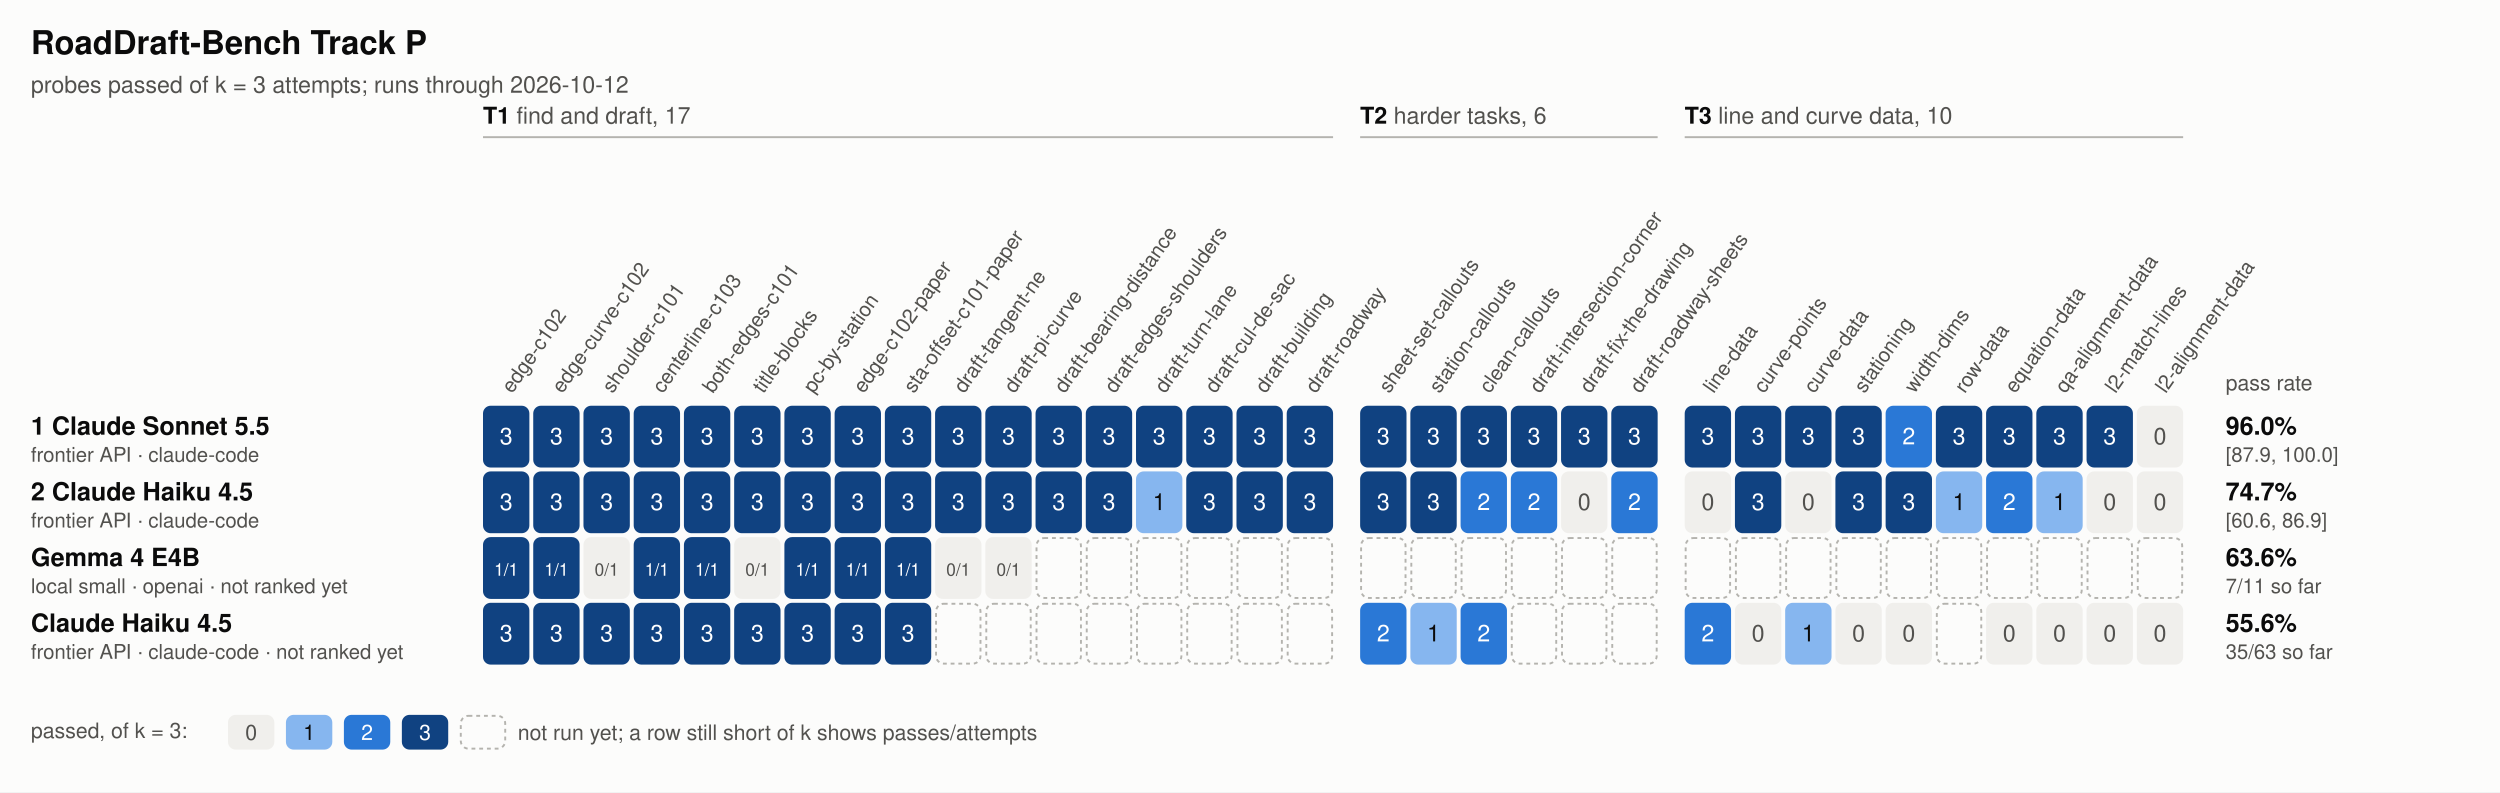
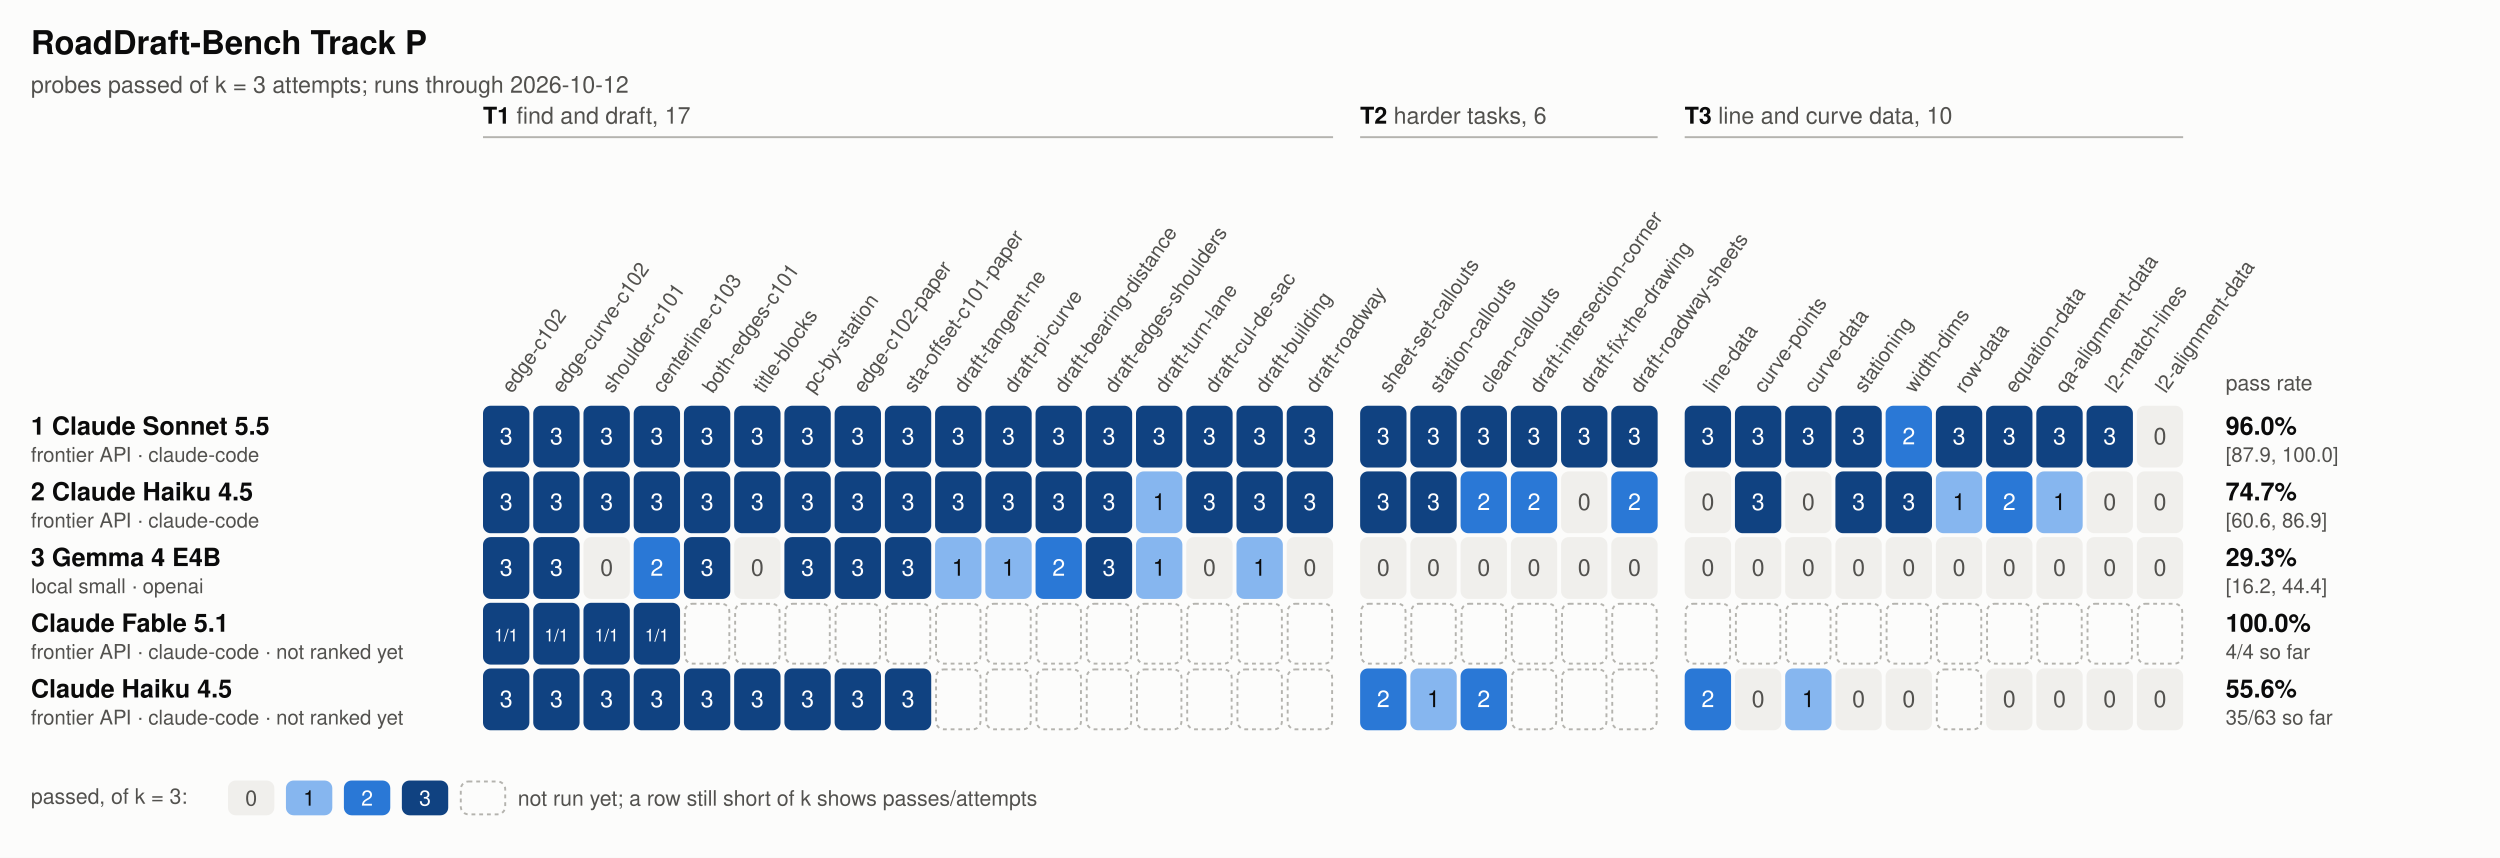
- <svg xmlns="http://www.w3.org/2000/svg" viewBox="0 0 1294 410" width="1294" height="410" role="img" aria-labelledby="title">
+ <svg xmlns="http://www.w3.org/2000/svg" viewBox="0 0 1294 444" width="1294" height="444" role="img" aria-labelledby="title">
  <style>
text { font-family: -apple-system, 'Segoe UI', Helvetica, Arial, sans-serif; }
.bg { fill: #fcfcfb; } .ink { fill: #0b0b0b; } .ink2 { fill: #52514e; } .rule { stroke: #b4b3ae; }
.c0 { fill: #f0efec; } .c1 { fill: #86b6ef; } .c2 { fill: #2a78d6; } .c3 { fill: #104281; }
.t0 { fill: #52514e; } .t1 { fill: #0b0b0b; } .t2 { fill: #ffffff; } .t3 { fill: #ffffff; }
.none { fill: none; stroke: #b4b3ae; stroke-dasharray: 2 2; }
@media (prefers-color-scheme: dark) {
  .bg { fill: #1a1a19; } .ink { fill: #ffffff; } .ink2 { fill: #c3c2b7; } .rule { stroke: #6b6a65; }
  .c0 { fill: #383835; } .c1 { fill: #184f95; } .c2 { fill: #3987e5; } .c3 { fill: #b7d3f6; }
  .t0 { fill: #c3c2b7; } .t1 { fill: #ffffff; } .t2 { fill: #0b0b0b; } .t3 { fill: #0b0b0b; }
  .none { stroke: #6b6a65; }
}
</style>
-   <rect class="bg" width="1294" height="410" />
+   <rect class="bg" width="1294" height="444" />
  <text class="ink" x="16" y="28" font-size="17" font-weight="600">RoadDraft-Bench Track P</text>
  <text class="ink2" x="16" y="48" font-size="12">probes passed of k = 3 attempts; runs through 2026-10-12</text>
  <text class="ink" x="250" y="64" font-size="12" font-weight="600">T1 <tspan class="ink2" font-weight="400">find and draft, 17</tspan>
  </text>
  <line class="rule" x1="250" y1="71" x2="690" y2="71" stroke-width="1" />
  <text class="ink2" font-size="10.5" transform="translate(265,204) rotate(-55)">edge-c102</text>
  <text class="ink2" font-size="10.5" transform="translate(291,204) rotate(-55)">edge-curve-c102</text>
  <text class="ink2" font-size="10.5" transform="translate(317,204) rotate(-55)">shoulder-c101</text>
  <text class="ink2" font-size="10.5" transform="translate(343,204) rotate(-55)">centerline-c103</text>
  <text class="ink2" font-size="10.5" transform="translate(369,204) rotate(-55)">both-edges-c101</text>
  <text class="ink2" font-size="10.5" transform="translate(395,204) rotate(-55)">title-blocks</text>
  <text class="ink2" font-size="10.5" transform="translate(421,204) rotate(-55)">pc-by-station</text>
  <text class="ink2" font-size="10.5" transform="translate(447,204) rotate(-55)">edge-c102-paper</text>
  <text class="ink2" font-size="10.5" transform="translate(473,204) rotate(-55)">sta-offset-c101-paper</text>
  <text class="ink2" font-size="10.5" transform="translate(499,204) rotate(-55)">draft-tangent-ne</text>
  <text class="ink2" font-size="10.5" transform="translate(525,204) rotate(-55)">draft-pi-curve</text>
  <text class="ink2" font-size="10.5" transform="translate(551,204) rotate(-55)">draft-bearing-distance</text>
  <text class="ink2" font-size="10.5" transform="translate(577,204) rotate(-55)">draft-edges-shoulders</text>
  <text class="ink2" font-size="10.5" transform="translate(603,204) rotate(-55)">draft-turn-lane</text>
  <text class="ink2" font-size="10.5" transform="translate(629,204) rotate(-55)">draft-cul-de-sac</text>
  <text class="ink2" font-size="10.5" transform="translate(655,204) rotate(-55)">draft-building</text>
  <text class="ink2" font-size="10.5" transform="translate(681,204) rotate(-55)">draft-roadway</text>
  <text class="ink" x="704" y="64" font-size="12" font-weight="600">T2 <tspan class="ink2" font-weight="400">harder tasks, 6</tspan>
  </text>
  <line class="rule" x1="704" y1="71" x2="858" y2="71" stroke-width="1" />
  <text class="ink2" font-size="10.5" transform="translate(719,204) rotate(-55)">sheet-set-callouts</text>
  <text class="ink2" font-size="10.5" transform="translate(745,204) rotate(-55)">station-callouts</text>
  <text class="ink2" font-size="10.5" transform="translate(771,204) rotate(-55)">clean-callouts</text>
  <text class="ink2" font-size="10.5" transform="translate(797,204) rotate(-55)">draft-intersection-corner</text>
  <text class="ink2" font-size="10.5" transform="translate(823,204) rotate(-55)">draft-fix-the-drawing</text>
  <text class="ink2" font-size="10.5" transform="translate(849,204) rotate(-55)">draft-roadway-sheets</text>
  <text class="ink" x="872" y="64" font-size="12" font-weight="600">T3 <tspan class="ink2" font-weight="400">line and curve data, 10</tspan>
  </text>
  <line class="rule" x1="872" y1="71" x2="1130" y2="71" stroke-width="1" />
  <text class="ink2" font-size="10.5" transform="translate(887,204) rotate(-55)">line-data</text>
  <text class="ink2" font-size="10.5" transform="translate(913,204) rotate(-55)">curve-points</text>
  <text class="ink2" font-size="10.5" transform="translate(939,204) rotate(-55)">curve-data</text>
  <text class="ink2" font-size="10.5" transform="translate(965,204) rotate(-55)">stationing</text>
  <text class="ink2" font-size="10.5" transform="translate(991,204) rotate(-55)">width-dims</text>
  <text class="ink2" font-size="10.5" transform="translate(1017,204) rotate(-55)">row-data</text>
  <text class="ink2" font-size="10.5" transform="translate(1043,204) rotate(-55)">equation-data</text>
  <text class="ink2" font-size="10.5" transform="translate(1069,204) rotate(-55)">qa-alignment-data</text>
  <text class="ink2" font-size="10.5" transform="translate(1095,204) rotate(-55)">l2-match-lines</text>
  <text class="ink2" font-size="10.5" transform="translate(1121,204) rotate(-55)">l2-alignment-data</text>
  <text class="ink2" x="1152" y="202" font-size="11">pass rate</text>
  <text class="ink" x="16" y="225" font-size="13" font-weight="600">1  Claude Sonnet 5.5</text>
  <text class="ink2" x="16" y="239" font-size="10.5">frontier API · claude-code</text>
  <g>
    <rect class="c3" x="250" y="210" width="24" height="32" rx="4" />
    <text class="t3" x="262" y="230" font-size="12" text-anchor="middle">3</text>
  </g>
  <g>
    <rect class="c3" x="276" y="210" width="24" height="32" rx="4" />
    <text class="t3" x="288" y="230" font-size="12" text-anchor="middle">3</text>
  </g>
  <g>
    <rect class="c3" x="302" y="210" width="24" height="32" rx="4" />
    <text class="t3" x="314" y="230" font-size="12" text-anchor="middle">3</text>
  </g>
  <g>
    <rect class="c3" x="328" y="210" width="24" height="32" rx="4" />
    <text class="t3" x="340" y="230" font-size="12" text-anchor="middle">3</text>
  </g>
  <g>
    <rect class="c3" x="354" y="210" width="24" height="32" rx="4" />
    <text class="t3" x="366" y="230" font-size="12" text-anchor="middle">3</text>
  </g>
  <g>
    <rect class="c3" x="380" y="210" width="24" height="32" rx="4" />
    <text class="t3" x="392" y="230" font-size="12" text-anchor="middle">3</text>
  </g>
  <g>
    <rect class="c3" x="406" y="210" width="24" height="32" rx="4" />
    <text class="t3" x="418" y="230" font-size="12" text-anchor="middle">3</text>
  </g>
  <g>
    <rect class="c3" x="432" y="210" width="24" height="32" rx="4" />
    <text class="t3" x="444" y="230" font-size="12" text-anchor="middle">3</text>
  </g>
  <g>
    <rect class="c3" x="458" y="210" width="24" height="32" rx="4" />
    <text class="t3" x="470" y="230" font-size="12" text-anchor="middle">3</text>
  </g>
  <g>
    <rect class="c3" x="484" y="210" width="24" height="32" rx="4" />
    <text class="t3" x="496" y="230" font-size="12" text-anchor="middle">3</text>
  </g>
  <g>
    <rect class="c3" x="510" y="210" width="24" height="32" rx="4" />
    <text class="t3" x="522" y="230" font-size="12" text-anchor="middle">3</text>
  </g>
  <g>
    <rect class="c3" x="536" y="210" width="24" height="32" rx="4" />
    <text class="t3" x="548" y="230" font-size="12" text-anchor="middle">3</text>
  </g>
  <g>
    <rect class="c3" x="562" y="210" width="24" height="32" rx="4" />
    <text class="t3" x="574" y="230" font-size="12" text-anchor="middle">3</text>
  </g>
  <g>
    <rect class="c3" x="588" y="210" width="24" height="32" rx="4" />
    <text class="t3" x="600" y="230" font-size="12" text-anchor="middle">3</text>
  </g>
  <g>
    <rect class="c3" x="614" y="210" width="24" height="32" rx="4" />
    <text class="t3" x="626" y="230" font-size="12" text-anchor="middle">3</text>
  </g>
  <g>
    <rect class="c3" x="640" y="210" width="24" height="32" rx="4" />
    <text class="t3" x="652" y="230" font-size="12" text-anchor="middle">3</text>
  </g>
  <g>
    <rect class="c3" x="666" y="210" width="24" height="32" rx="4" />
    <text class="t3" x="678" y="230" font-size="12" text-anchor="middle">3</text>
  </g>
  <g>
    <rect class="c3" x="704" y="210" width="24" height="32" rx="4" />
    <text class="t3" x="716" y="230" font-size="12" text-anchor="middle">3</text>
  </g>
  <g>
    <rect class="c3" x="730" y="210" width="24" height="32" rx="4" />
    <text class="t3" x="742" y="230" font-size="12" text-anchor="middle">3</text>
  </g>
  <g>
    <rect class="c3" x="756" y="210" width="24" height="32" rx="4" />
    <text class="t3" x="768" y="230" font-size="12" text-anchor="middle">3</text>
  </g>
  <g>
    <rect class="c3" x="782" y="210" width="24" height="32" rx="4" />
    <text class="t3" x="794" y="230" font-size="12" text-anchor="middle">3</text>
  </g>
  <g>
    <rect class="c3" x="808" y="210" width="24" height="32" rx="4" />
    <text class="t3" x="820" y="230" font-size="12" text-anchor="middle">3</text>
  </g>
  <g>
    <rect class="c3" x="834" y="210" width="24" height="32" rx="4" />
    <text class="t3" x="846" y="230" font-size="12" text-anchor="middle">3</text>
  </g>
  <g>
    <rect class="c3" x="872" y="210" width="24" height="32" rx="4" />
    <text class="t3" x="884" y="230" font-size="12" text-anchor="middle">3</text>
  </g>
  <g>
    <rect class="c3" x="898" y="210" width="24" height="32" rx="4" />
    <text class="t3" x="910" y="230" font-size="12" text-anchor="middle">3</text>
  </g>
  <g>
    <rect class="c3" x="924" y="210" width="24" height="32" rx="4" />
    <text class="t3" x="936" y="230" font-size="12" text-anchor="middle">3</text>
  </g>
  <g>
    <rect class="c3" x="950" y="210" width="24" height="32" rx="4" />
    <text class="t3" x="962" y="230" font-size="12" text-anchor="middle">3</text>
  </g>
  <g>
    <rect class="c2" x="976" y="210" width="24" height="32" rx="4" />
    <text class="t2" x="988" y="230" font-size="12" text-anchor="middle">2</text>
  </g>
  <g>
    <rect class="c3" x="1002" y="210" width="24" height="32" rx="4" />
    <text class="t3" x="1014" y="230" font-size="12" text-anchor="middle">3</text>
  </g>
  <g>
    <rect class="c3" x="1028" y="210" width="24" height="32" rx="4" />
    <text class="t3" x="1040" y="230" font-size="12" text-anchor="middle">3</text>
  </g>
  <g>
    <rect class="c3" x="1054" y="210" width="24" height="32" rx="4" />
    <text class="t3" x="1066" y="230" font-size="12" text-anchor="middle">3</text>
  </g>
  <g>
    <rect class="c3" x="1080" y="210" width="24" height="32" rx="4" />
    <text class="t3" x="1092" y="230" font-size="12" text-anchor="middle">3</text>
  </g>
  <g>
    <rect class="c0" x="1106" y="210" width="24" height="32" rx="4" />
    <text class="t0" x="1118" y="230" font-size="12" text-anchor="middle">0</text>
  </g>
  <text class="ink" x="1152" y="225" font-size="13" font-weight="600">96.0%</text>
  <text class="ink2" x="1152" y="239" font-size="10.5">[87.9, 100.0]</text>
  <text class="ink" x="16" y="259" font-size="13" font-weight="600">2  Claude Haiku 4.5</text>
  <text class="ink2" x="16" y="273" font-size="10.5">frontier API · claude-code</text>
  <g>
    <rect class="c3" x="250" y="244" width="24" height="32" rx="4" />
    <text class="t3" x="262" y="264" font-size="12" text-anchor="middle">3</text>
  </g>
  <g>
    <rect class="c3" x="276" y="244" width="24" height="32" rx="4" />
    <text class="t3" x="288" y="264" font-size="12" text-anchor="middle">3</text>
  </g>
  <g>
    <rect class="c3" x="302" y="244" width="24" height="32" rx="4" />
    <text class="t3" x="314" y="264" font-size="12" text-anchor="middle">3</text>
  </g>
  <g>
    <rect class="c3" x="328" y="244" width="24" height="32" rx="4" />
    <text class="t3" x="340" y="264" font-size="12" text-anchor="middle">3</text>
  </g>
  <g>
    <rect class="c3" x="354" y="244" width="24" height="32" rx="4" />
    <text class="t3" x="366" y="264" font-size="12" text-anchor="middle">3</text>
  </g>
  <g>
    <rect class="c3" x="380" y="244" width="24" height="32" rx="4" />
    <text class="t3" x="392" y="264" font-size="12" text-anchor="middle">3</text>
  </g>
  <g>
    <rect class="c3" x="406" y="244" width="24" height="32" rx="4" />
    <text class="t3" x="418" y="264" font-size="12" text-anchor="middle">3</text>
  </g>
  <g>
    <rect class="c3" x="432" y="244" width="24" height="32" rx="4" />
    <text class="t3" x="444" y="264" font-size="12" text-anchor="middle">3</text>
  </g>
  <g>
    <rect class="c3" x="458" y="244" width="24" height="32" rx="4" />
    <text class="t3" x="470" y="264" font-size="12" text-anchor="middle">3</text>
  </g>
  <g>
    <rect class="c3" x="484" y="244" width="24" height="32" rx="4" />
    <text class="t3" x="496" y="264" font-size="12" text-anchor="middle">3</text>
  </g>
  <g>
    <rect class="c3" x="510" y="244" width="24" height="32" rx="4" />
    <text class="t3" x="522" y="264" font-size="12" text-anchor="middle">3</text>
  </g>
  <g>
    <rect class="c3" x="536" y="244" width="24" height="32" rx="4" />
    <text class="t3" x="548" y="264" font-size="12" text-anchor="middle">3</text>
  </g>
  <g>
    <rect class="c3" x="562" y="244" width="24" height="32" rx="4" />
    <text class="t3" x="574" y="264" font-size="12" text-anchor="middle">3</text>
  </g>
  <g>
    <rect class="c1" x="588" y="244" width="24" height="32" rx="4" />
    <text class="t1" x="600" y="264" font-size="12" text-anchor="middle">1</text>
  </g>
  <g>
    <rect class="c3" x="614" y="244" width="24" height="32" rx="4" />
    <text class="t3" x="626" y="264" font-size="12" text-anchor="middle">3</text>
  </g>
  <g>
    <rect class="c3" x="640" y="244" width="24" height="32" rx="4" />
    <text class="t3" x="652" y="264" font-size="12" text-anchor="middle">3</text>
  </g>
  <g>
    <rect class="c3" x="666" y="244" width="24" height="32" rx="4" />
    <text class="t3" x="678" y="264" font-size="12" text-anchor="middle">3</text>
  </g>
  <g>
    <rect class="c3" x="704" y="244" width="24" height="32" rx="4" />
    <text class="t3" x="716" y="264" font-size="12" text-anchor="middle">3</text>
  </g>
  <g>
    <rect class="c3" x="730" y="244" width="24" height="32" rx="4" />
    <text class="t3" x="742" y="264" font-size="12" text-anchor="middle">3</text>
  </g>
  <g>
    <rect class="c2" x="756" y="244" width="24" height="32" rx="4" />
    <text class="t2" x="768" y="264" font-size="12" text-anchor="middle">2</text>
  </g>
  <g>
    <rect class="c2" x="782" y="244" width="24" height="32" rx="4" />
    <text class="t2" x="794" y="264" font-size="12" text-anchor="middle">2</text>
  </g>
  <g>
    <rect class="c0" x="808" y="244" width="24" height="32" rx="4" />
    <text class="t0" x="820" y="264" font-size="12" text-anchor="middle">0</text>
  </g>
  <g>
    <rect class="c2" x="834" y="244" width="24" height="32" rx="4" />
    <text class="t2" x="846" y="264" font-size="12" text-anchor="middle">2</text>
  </g>
  <g>
    <rect class="c0" x="872" y="244" width="24" height="32" rx="4" />
    <text class="t0" x="884" y="264" font-size="12" text-anchor="middle">0</text>
  </g>
  <g>
    <rect class="c3" x="898" y="244" width="24" height="32" rx="4" />
    <text class="t3" x="910" y="264" font-size="12" text-anchor="middle">3</text>
  </g>
  <g>
    <rect class="c0" x="924" y="244" width="24" height="32" rx="4" />
    <text class="t0" x="936" y="264" font-size="12" text-anchor="middle">0</text>
  </g>
  <g>
    <rect class="c3" x="950" y="244" width="24" height="32" rx="4" />
    <text class="t3" x="962" y="264" font-size="12" text-anchor="middle">3</text>
  </g>
  <g>
    <rect class="c3" x="976" y="244" width="24" height="32" rx="4" />
    <text class="t3" x="988" y="264" font-size="12" text-anchor="middle">3</text>
  </g>
  <g>
    <rect class="c1" x="1002" y="244" width="24" height="32" rx="4" />
    <text class="t1" x="1014" y="264" font-size="12" text-anchor="middle">1</text>
  </g>
  <g>
    <rect class="c2" x="1028" y="244" width="24" height="32" rx="4" />
    <text class="t2" x="1040" y="264" font-size="12" text-anchor="middle">2</text>
  </g>
  <g>
    <rect class="c1" x="1054" y="244" width="24" height="32" rx="4" />
    <text class="t1" x="1066" y="264" font-size="12" text-anchor="middle">1</text>
  </g>
  <g>
    <rect class="c0" x="1080" y="244" width="24" height="32" rx="4" />
    <text class="t0" x="1092" y="264" font-size="12" text-anchor="middle">0</text>
  </g>
  <g>
    <rect class="c0" x="1106" y="244" width="24" height="32" rx="4" />
    <text class="t0" x="1118" y="264" font-size="12" text-anchor="middle">0</text>
  </g>
  <text class="ink" x="1152" y="259" font-size="13" font-weight="600">74.7%</text>
  <text class="ink2" x="1152" y="273" font-size="10.5">[60.6, 86.9]</text>
-   <text class="ink" x="16" y="293" font-size="13" font-weight="600">Gemma 4 E4B</text>
-   <text class="ink2" x="16" y="307" font-size="10.5">local small · openai · not ranked yet</text>
+   <text class="ink" x="16" y="293" font-size="13" font-weight="600">3  Gemma 4 E4B</text>
+   <text class="ink2" x="16" y="307" font-size="10.5">local small · openai</text>
  <g>
    <rect class="c3" x="250" y="278" width="24" height="32" rx="4" />
-     <text class="t3" x="262" y="298" font-size="9" text-anchor="middle">1/1</text>
+     <text class="t3" x="262" y="298" font-size="12" text-anchor="middle">3</text>
  </g>
  <g>
    <rect class="c3" x="276" y="278" width="24" height="32" rx="4" />
-     <text class="t3" x="288" y="298" font-size="9" text-anchor="middle">1/1</text>
+     <text class="t3" x="288" y="298" font-size="12" text-anchor="middle">3</text>
  </g>
  <g>
    <rect class="c0" x="302" y="278" width="24" height="32" rx="4" />
-     <text class="t0" x="314" y="298" font-size="9" text-anchor="middle">0/1</text>
-   </g>
-   <g>
-     <rect class="c3" x="328" y="278" width="24" height="32" rx="4" />
-     <text class="t3" x="340" y="298" font-size="9" text-anchor="middle">1/1</text>
+     <text class="t0" x="314" y="298" font-size="12" text-anchor="middle">0</text>
+   </g>
+   <g>
+     <rect class="c2" x="328" y="278" width="24" height="32" rx="4" />
+     <text class="t2" x="340" y="298" font-size="12" text-anchor="middle">2</text>
  </g>
  <g>
    <rect class="c3" x="354" y="278" width="24" height="32" rx="4" />
-     <text class="t3" x="366" y="298" font-size="9" text-anchor="middle">1/1</text>
+     <text class="t3" x="366" y="298" font-size="12" text-anchor="middle">3</text>
  </g>
  <g>
    <rect class="c0" x="380" y="278" width="24" height="32" rx="4" />
-     <text class="t0" x="392" y="298" font-size="9" text-anchor="middle">0/1</text>
+     <text class="t0" x="392" y="298" font-size="12" text-anchor="middle">0</text>
  </g>
  <g>
    <rect class="c3" x="406" y="278" width="24" height="32" rx="4" />
-     <text class="t3" x="418" y="298" font-size="9" text-anchor="middle">1/1</text>
+     <text class="t3" x="418" y="298" font-size="12" text-anchor="middle">3</text>
  </g>
  <g>
    <rect class="c3" x="432" y="278" width="24" height="32" rx="4" />
-     <text class="t3" x="444" y="298" font-size="9" text-anchor="middle">1/1</text>
+     <text class="t3" x="444" y="298" font-size="12" text-anchor="middle">3</text>
  </g>
  <g>
    <rect class="c3" x="458" y="278" width="24" height="32" rx="4" />
-     <text class="t3" x="470" y="298" font-size="9" text-anchor="middle">1/1</text>
-   </g>
-   <g>
-     <rect class="c0" x="484" y="278" width="24" height="32" rx="4" />
-     <text class="t0" x="496" y="298" font-size="9" text-anchor="middle">0/1</text>
-   </g>
-   <g>
-     <rect class="c0" x="510" y="278" width="24" height="32" rx="4" />
-     <text class="t0" x="522" y="298" font-size="9" text-anchor="middle">0/1</text>
-   </g>
-   <g>
-     <rect class="none" x="536.5" y="278.5" width="23" height="31" rx="4" />
-   </g>
-   <g>
-     <rect class="none" x="562.5" y="278.5" width="23" height="31" rx="4" />
-   </g>
-   <g>
-     <rect class="none" x="588.5" y="278.5" width="23" height="31" rx="4" />
-   </g>
-   <g>
-     <rect class="none" x="614.5" y="278.5" width="23" height="31" rx="4" />
-   </g>
-   <g>
-     <rect class="none" x="640.5" y="278.5" width="23" height="31" rx="4" />
-   </g>
-   <g>
-     <rect class="none" x="666.5" y="278.5" width="23" height="31" rx="4" />
-   </g>
-   <g>
-     <rect class="none" x="704.5" y="278.5" width="23" height="31" rx="4" />
-   </g>
-   <g>
-     <rect class="none" x="730.5" y="278.5" width="23" height="31" rx="4" />
-   </g>
-   <g>
-     <rect class="none" x="756.5" y="278.5" width="23" height="31" rx="4" />
-   </g>
-   <g>
-     <rect class="none" x="782.5" y="278.5" width="23" height="31" rx="4" />
-   </g>
-   <g>
-     <rect class="none" x="808.5" y="278.5" width="23" height="31" rx="4" />
-   </g>
-   <g>
-     <rect class="none" x="834.5" y="278.5" width="23" height="31" rx="4" />
-   </g>
-   <g>
-     <rect class="none" x="872.5" y="278.5" width="23" height="31" rx="4" />
-   </g>
-   <g>
-     <rect class="none" x="898.5" y="278.5" width="23" height="31" rx="4" />
-   </g>
-   <g>
-     <rect class="none" x="924.5" y="278.5" width="23" height="31" rx="4" />
-   </g>
-   <g>
-     <rect class="none" x="950.5" y="278.5" width="23" height="31" rx="4" />
-   </g>
-   <g>
-     <rect class="none" x="976.5" y="278.5" width="23" height="31" rx="4" />
-   </g>
-   <g>
-     <rect class="none" x="1002.5" y="278.5" width="23" height="31" rx="4" />
-   </g>
-   <g>
-     <rect class="none" x="1028.5" y="278.5" width="23" height="31" rx="4" />
-   </g>
-   <g>
-     <rect class="none" x="1054.5" y="278.5" width="23" height="31" rx="4" />
-   </g>
-   <g>
-     <rect class="none" x="1080.5" y="278.5" width="23" height="31" rx="4" />
-   </g>
-   <g>
-     <rect class="none" x="1106.5" y="278.5" width="23" height="31" rx="4" />
-   </g>
-   <text class="ink" x="1152" y="293" font-size="13" font-weight="600">63.6%</text>
-   <text class="ink2" x="1152" y="307" font-size="10.5">7/11 so far</text>
-   <text class="ink" x="16" y="327" font-size="13" font-weight="600">Claude Haiku 4.5</text>
+     <text class="t3" x="470" y="298" font-size="12" text-anchor="middle">3</text>
+   </g>
+   <g>
+     <rect class="c1" x="484" y="278" width="24" height="32" rx="4" />
+     <text class="t1" x="496" y="298" font-size="12" text-anchor="middle">1</text>
+   </g>
+   <g>
+     <rect class="c1" x="510" y="278" width="24" height="32" rx="4" />
+     <text class="t1" x="522" y="298" font-size="12" text-anchor="middle">1</text>
+   </g>
+   <g>
+     <rect class="c2" x="536" y="278" width="24" height="32" rx="4" />
+     <text class="t2" x="548" y="298" font-size="12" text-anchor="middle">2</text>
+   </g>
+   <g>
+     <rect class="c3" x="562" y="278" width="24" height="32" rx="4" />
+     <text class="t3" x="574" y="298" font-size="12" text-anchor="middle">3</text>
+   </g>
+   <g>
+     <rect class="c1" x="588" y="278" width="24" height="32" rx="4" />
+     <text class="t1" x="600" y="298" font-size="12" text-anchor="middle">1</text>
+   </g>
+   <g>
+     <rect class="c0" x="614" y="278" width="24" height="32" rx="4" />
+     <text class="t0" x="626" y="298" font-size="12" text-anchor="middle">0</text>
+   </g>
+   <g>
+     <rect class="c1" x="640" y="278" width="24" height="32" rx="4" />
+     <text class="t1" x="652" y="298" font-size="12" text-anchor="middle">1</text>
+   </g>
+   <g>
+     <rect class="c0" x="666" y="278" width="24" height="32" rx="4" />
+     <text class="t0" x="678" y="298" font-size="12" text-anchor="middle">0</text>
+   </g>
+   <g>
+     <rect class="c0" x="704" y="278" width="24" height="32" rx="4" />
+     <text class="t0" x="716" y="298" font-size="12" text-anchor="middle">0</text>
+   </g>
+   <g>
+     <rect class="c0" x="730" y="278" width="24" height="32" rx="4" />
+     <text class="t0" x="742" y="298" font-size="12" text-anchor="middle">0</text>
+   </g>
+   <g>
+     <rect class="c0" x="756" y="278" width="24" height="32" rx="4" />
+     <text class="t0" x="768" y="298" font-size="12" text-anchor="middle">0</text>
+   </g>
+   <g>
+     <rect class="c0" x="782" y="278" width="24" height="32" rx="4" />
+     <text class="t0" x="794" y="298" font-size="12" text-anchor="middle">0</text>
+   </g>
+   <g>
+     <rect class="c0" x="808" y="278" width="24" height="32" rx="4" />
+     <text class="t0" x="820" y="298" font-size="12" text-anchor="middle">0</text>
+   </g>
+   <g>
+     <rect class="c0" x="834" y="278" width="24" height="32" rx="4" />
+     <text class="t0" x="846" y="298" font-size="12" text-anchor="middle">0</text>
+   </g>
+   <g>
+     <rect class="c0" x="872" y="278" width="24" height="32" rx="4" />
+     <text class="t0" x="884" y="298" font-size="12" text-anchor="middle">0</text>
+   </g>
+   <g>
+     <rect class="c0" x="898" y="278" width="24" height="32" rx="4" />
+     <text class="t0" x="910" y="298" font-size="12" text-anchor="middle">0</text>
+   </g>
+   <g>
+     <rect class="c0" x="924" y="278" width="24" height="32" rx="4" />
+     <text class="t0" x="936" y="298" font-size="12" text-anchor="middle">0</text>
+   </g>
+   <g>
+     <rect class="c0" x="950" y="278" width="24" height="32" rx="4" />
+     <text class="t0" x="962" y="298" font-size="12" text-anchor="middle">0</text>
+   </g>
+   <g>
+     <rect class="c0" x="976" y="278" width="24" height="32" rx="4" />
+     <text class="t0" x="988" y="298" font-size="12" text-anchor="middle">0</text>
+   </g>
+   <g>
+     <rect class="c0" x="1002" y="278" width="24" height="32" rx="4" />
+     <text class="t0" x="1014" y="298" font-size="12" text-anchor="middle">0</text>
+   </g>
+   <g>
+     <rect class="c0" x="1028" y="278" width="24" height="32" rx="4" />
+     <text class="t0" x="1040" y="298" font-size="12" text-anchor="middle">0</text>
+   </g>
+   <g>
+     <rect class="c0" x="1054" y="278" width="24" height="32" rx="4" />
+     <text class="t0" x="1066" y="298" font-size="12" text-anchor="middle">0</text>
+   </g>
+   <g>
+     <rect class="c0" x="1080" y="278" width="24" height="32" rx="4" />
+     <text class="t0" x="1092" y="298" font-size="12" text-anchor="middle">0</text>
+   </g>
+   <g>
+     <rect class="c0" x="1106" y="278" width="24" height="32" rx="4" />
+     <text class="t0" x="1118" y="298" font-size="12" text-anchor="middle">0</text>
+   </g>
+   <text class="ink" x="1152" y="293" font-size="13" font-weight="600">29.3%</text>
+   <text class="ink2" x="1152" y="307" font-size="10.5">[16.2, 44.4]</text>
+   <text class="ink" x="16" y="327" font-size="13" font-weight="600">Claude Fable 5.1</text>
  <text class="ink2" x="16" y="341" font-size="10.5">frontier API · claude-code · not ranked yet</text>
  <g>
    <rect class="c3" x="250" y="312" width="24" height="32" rx="4" />
-     <text class="t3" x="262" y="332" font-size="12" text-anchor="middle">3</text>
+     <text class="t3" x="262" y="332" font-size="9" text-anchor="middle">1/1</text>
  </g>
  <g>
    <rect class="c3" x="276" y="312" width="24" height="32" rx="4" />
-     <text class="t3" x="288" y="332" font-size="12" text-anchor="middle">3</text>
+     <text class="t3" x="288" y="332" font-size="9" text-anchor="middle">1/1</text>
  </g>
  <g>
    <rect class="c3" x="302" y="312" width="24" height="32" rx="4" />
-     <text class="t3" x="314" y="332" font-size="12" text-anchor="middle">3</text>
+     <text class="t3" x="314" y="332" font-size="9" text-anchor="middle">1/1</text>
  </g>
  <g>
    <rect class="c3" x="328" y="312" width="24" height="32" rx="4" />
-     <text class="t3" x="340" y="332" font-size="12" text-anchor="middle">3</text>
-   </g>
-   <g>
-     <rect class="c3" x="354" y="312" width="24" height="32" rx="4" />
-     <text class="t3" x="366" y="332" font-size="12" text-anchor="middle">3</text>
-   </g>
-   <g>
-     <rect class="c3" x="380" y="312" width="24" height="32" rx="4" />
-     <text class="t3" x="392" y="332" font-size="12" text-anchor="middle">3</text>
-   </g>
-   <g>
-     <rect class="c3" x="406" y="312" width="24" height="32" rx="4" />
-     <text class="t3" x="418" y="332" font-size="12" text-anchor="middle">3</text>
-   </g>
-   <g>
-     <rect class="c3" x="432" y="312" width="24" height="32" rx="4" />
-     <text class="t3" x="444" y="332" font-size="12" text-anchor="middle">3</text>
-   </g>
-   <g>
-     <rect class="c3" x="458" y="312" width="24" height="32" rx="4" />
-     <text class="t3" x="470" y="332" font-size="12" text-anchor="middle">3</text>
+     <text class="t3" x="340" y="332" font-size="9" text-anchor="middle">1/1</text>
+   </g>
+   <g>
+     <rect class="none" x="354.5" y="312.5" width="23" height="31" rx="4" />
+   </g>
+   <g>
+     <rect class="none" x="380.5" y="312.5" width="23" height="31" rx="4" />
+   </g>
+   <g>
+     <rect class="none" x="406.5" y="312.5" width="23" height="31" rx="4" />
+   </g>
+   <g>
+     <rect class="none" x="432.5" y="312.5" width="23" height="31" rx="4" />
+   </g>
+   <g>
+     <rect class="none" x="458.5" y="312.5" width="23" height="31" rx="4" />
  </g>
  <g>
    <rect class="none" x="484.5" y="312.5" width="23" height="31" rx="4" />
  </g>
  <g>
    <rect class="none" x="510.5" y="312.5" width="23" height="31" rx="4" />
  </g>
  <g>
    <rect class="none" x="536.5" y="312.5" width="23" height="31" rx="4" />
  </g>
  <g>
    <rect class="none" x="562.5" y="312.5" width="23" height="31" rx="4" />
  </g>
  <g>
    <rect class="none" x="588.5" y="312.5" width="23" height="31" rx="4" />
  </g>
  <g>
    <rect class="none" x="614.5" y="312.5" width="23" height="31" rx="4" />
  </g>
  <g>
    <rect class="none" x="640.5" y="312.5" width="23" height="31" rx="4" />
  </g>
  <g>
    <rect class="none" x="666.5" y="312.5" width="23" height="31" rx="4" />
  </g>
  <g>
-     <rect class="c2" x="704" y="312" width="24" height="32" rx="4" />
-     <text class="t2" x="716" y="332" font-size="12" text-anchor="middle">2</text>
-   </g>
-   <g>
-     <rect class="c1" x="730" y="312" width="24" height="32" rx="4" />
-     <text class="t1" x="742" y="332" font-size="12" text-anchor="middle">1</text>
-   </g>
-   <g>
-     <rect class="c2" x="756" y="312" width="24" height="32" rx="4" />
-     <text class="t2" x="768" y="332" font-size="12" text-anchor="middle">2</text>
+     <rect class="none" x="704.5" y="312.5" width="23" height="31" rx="4" />
+   </g>
+   <g>
+     <rect class="none" x="730.5" y="312.5" width="23" height="31" rx="4" />
+   </g>
+   <g>
+     <rect class="none" x="756.5" y="312.5" width="23" height="31" rx="4" />
  </g>
  <g>
    <rect class="none" x="782.5" y="312.5" width="23" height="31" rx="4" />
  </g>
  <g>
    <rect class="none" x="808.5" y="312.5" width="23" height="31" rx="4" />
  </g>
  <g>
    <rect class="none" x="834.5" y="312.5" width="23" height="31" rx="4" />
  </g>
  <g>
-     <rect class="c2" x="872" y="312" width="24" height="32" rx="4" />
-     <text class="t2" x="884" y="332" font-size="12" text-anchor="middle">2</text>
-   </g>
-   <g>
-     <rect class="c0" x="898" y="312" width="24" height="32" rx="4" />
-     <text class="t0" x="910" y="332" font-size="12" text-anchor="middle">0</text>
-   </g>
-   <g>
-     <rect class="c1" x="924" y="312" width="24" height="32" rx="4" />
-     <text class="t1" x="936" y="332" font-size="12" text-anchor="middle">1</text>
-   </g>
-   <g>
-     <rect class="c0" x="950" y="312" width="24" height="32" rx="4" />
-     <text class="t0" x="962" y="332" font-size="12" text-anchor="middle">0</text>
-   </g>
-   <g>
-     <rect class="c0" x="976" y="312" width="24" height="32" rx="4" />
-     <text class="t0" x="988" y="332" font-size="12" text-anchor="middle">0</text>
+     <rect class="none" x="872.5" y="312.5" width="23" height="31" rx="4" />
+   </g>
+   <g>
+     <rect class="none" x="898.5" y="312.5" width="23" height="31" rx="4" />
+   </g>
+   <g>
+     <rect class="none" x="924.5" y="312.5" width="23" height="31" rx="4" />
+   </g>
+   <g>
+     <rect class="none" x="950.5" y="312.5" width="23" height="31" rx="4" />
+   </g>
+   <g>
+     <rect class="none" x="976.5" y="312.5" width="23" height="31" rx="4" />
  </g>
  <g>
    <rect class="none" x="1002.5" y="312.5" width="23" height="31" rx="4" />
  </g>
  <g>
-     <rect class="c0" x="1028" y="312" width="24" height="32" rx="4" />
-     <text class="t0" x="1040" y="332" font-size="12" text-anchor="middle">0</text>
-   </g>
-   <g>
-     <rect class="c0" x="1054" y="312" width="24" height="32" rx="4" />
-     <text class="t0" x="1066" y="332" font-size="12" text-anchor="middle">0</text>
-   </g>
-   <g>
-     <rect class="c0" x="1080" y="312" width="24" height="32" rx="4" />
-     <text class="t0" x="1092" y="332" font-size="12" text-anchor="middle">0</text>
-   </g>
-   <g>
-     <rect class="c0" x="1106" y="312" width="24" height="32" rx="4" />
-     <text class="t0" x="1118" y="332" font-size="12" text-anchor="middle">0</text>
-   </g>
-   <text class="ink" x="1152" y="327" font-size="13" font-weight="600">55.6%</text>
-   <text class="ink2" x="1152" y="341" font-size="10.5">35/63 so far</text>
-   <text class="ink2" x="16" y="382" font-size="11">passed, of k = 3:</text>
-   <rect class="c0" x="118" y="370" width="24" height="18" rx="4" />
-   <text class="t0" x="130" y="383" font-size="11" text-anchor="middle">0</text>
-   <rect class="c1" x="148" y="370" width="24" height="18" rx="4" />
-   <text class="t1" x="160" y="383" font-size="11" text-anchor="middle">1</text>
-   <rect class="c2" x="178" y="370" width="24" height="18" rx="4" />
-   <text class="t2" x="190" y="383" font-size="11" text-anchor="middle">2</text>
-   <rect class="c3" x="208" y="370" width="24" height="18" rx="4" />
-   <text class="t3" x="220" y="383" font-size="11" text-anchor="middle">3</text>
-   <rect class="none" x="238.5" y="370.5" width="23" height="17" rx="4" />
-   <text class="ink2" x="268" y="383" font-size="11">not run yet; a row still short of k shows passes/attempts</text>
+     <rect class="none" x="1028.5" y="312.5" width="23" height="31" rx="4" />
+   </g>
+   <g>
+     <rect class="none" x="1054.5" y="312.5" width="23" height="31" rx="4" />
+   </g>
+   <g>
+     <rect class="none" x="1080.5" y="312.5" width="23" height="31" rx="4" />
+   </g>
+   <g>
+     <rect class="none" x="1106.5" y="312.5" width="23" height="31" rx="4" />
+   </g>
+   <text class="ink" x="1152" y="327" font-size="13" font-weight="600">100.0%</text>
+   <text class="ink2" x="1152" y="341" font-size="10.5">4/4 so far</text>
+   <text class="ink" x="16" y="361" font-size="13" font-weight="600">Claude Haiku 4.5</text>
+   <text class="ink2" x="16" y="375" font-size="10.5">frontier API · claude-code · not ranked yet</text>
+   <g>
+     <rect class="c3" x="250" y="346" width="24" height="32" rx="4" />
+     <text class="t3" x="262" y="366" font-size="12" text-anchor="middle">3</text>
+   </g>
+   <g>
+     <rect class="c3" x="276" y="346" width="24" height="32" rx="4" />
+     <text class="t3" x="288" y="366" font-size="12" text-anchor="middle">3</text>
+   </g>
+   <g>
+     <rect class="c3" x="302" y="346" width="24" height="32" rx="4" />
+     <text class="t3" x="314" y="366" font-size="12" text-anchor="middle">3</text>
+   </g>
+   <g>
+     <rect class="c3" x="328" y="346" width="24" height="32" rx="4" />
+     <text class="t3" x="340" y="366" font-size="12" text-anchor="middle">3</text>
+   </g>
+   <g>
+     <rect class="c3" x="354" y="346" width="24" height="32" rx="4" />
+     <text class="t3" x="366" y="366" font-size="12" text-anchor="middle">3</text>
+   </g>
+   <g>
+     <rect class="c3" x="380" y="346" width="24" height="32" rx="4" />
+     <text class="t3" x="392" y="366" font-size="12" text-anchor="middle">3</text>
+   </g>
+   <g>
+     <rect class="c3" x="406" y="346" width="24" height="32" rx="4" />
+     <text class="t3" x="418" y="366" font-size="12" text-anchor="middle">3</text>
+   </g>
+   <g>
+     <rect class="c3" x="432" y="346" width="24" height="32" rx="4" />
+     <text class="t3" x="444" y="366" font-size="12" text-anchor="middle">3</text>
+   </g>
+   <g>
+     <rect class="c3" x="458" y="346" width="24" height="32" rx="4" />
+     <text class="t3" x="470" y="366" font-size="12" text-anchor="middle">3</text>
+   </g>
+   <g>
+     <rect class="none" x="484.5" y="346.5" width="23" height="31" rx="4" />
+   </g>
+   <g>
+     <rect class="none" x="510.5" y="346.5" width="23" height="31" rx="4" />
+   </g>
+   <g>
+     <rect class="none" x="536.5" y="346.5" width="23" height="31" rx="4" />
+   </g>
+   <g>
+     <rect class="none" x="562.5" y="346.5" width="23" height="31" rx="4" />
+   </g>
+   <g>
+     <rect class="none" x="588.5" y="346.5" width="23" height="31" rx="4" />
+   </g>
+   <g>
+     <rect class="none" x="614.5" y="346.5" width="23" height="31" rx="4" />
+   </g>
+   <g>
+     <rect class="none" x="640.5" y="346.5" width="23" height="31" rx="4" />
+   </g>
+   <g>
+     <rect class="none" x="666.5" y="346.5" width="23" height="31" rx="4" />
+   </g>
+   <g>
+     <rect class="c2" x="704" y="346" width="24" height="32" rx="4" />
+     <text class="t2" x="716" y="366" font-size="12" text-anchor="middle">2</text>
+   </g>
+   <g>
+     <rect class="c1" x="730" y="346" width="24" height="32" rx="4" />
+     <text class="t1" x="742" y="366" font-size="12" text-anchor="middle">1</text>
+   </g>
+   <g>
+     <rect class="c2" x="756" y="346" width="24" height="32" rx="4" />
+     <text class="t2" x="768" y="366" font-size="12" text-anchor="middle">2</text>
+   </g>
+   <g>
+     <rect class="none" x="782.5" y="346.5" width="23" height="31" rx="4" />
+   </g>
+   <g>
+     <rect class="none" x="808.5" y="346.5" width="23" height="31" rx="4" />
+   </g>
+   <g>
+     <rect class="none" x="834.5" y="346.5" width="23" height="31" rx="4" />
+   </g>
+   <g>
+     <rect class="c2" x="872" y="346" width="24" height="32" rx="4" />
+     <text class="t2" x="884" y="366" font-size="12" text-anchor="middle">2</text>
+   </g>
+   <g>
+     <rect class="c0" x="898" y="346" width="24" height="32" rx="4" />
+     <text class="t0" x="910" y="366" font-size="12" text-anchor="middle">0</text>
+   </g>
+   <g>
+     <rect class="c1" x="924" y="346" width="24" height="32" rx="4" />
+     <text class="t1" x="936" y="366" font-size="12" text-anchor="middle">1</text>
+   </g>
+   <g>
+     <rect class="c0" x="950" y="346" width="24" height="32" rx="4" />
+     <text class="t0" x="962" y="366" font-size="12" text-anchor="middle">0</text>
+   </g>
+   <g>
+     <rect class="c0" x="976" y="346" width="24" height="32" rx="4" />
+     <text class="t0" x="988" y="366" font-size="12" text-anchor="middle">0</text>
+   </g>
+   <g>
+     <rect class="none" x="1002.5" y="346.5" width="23" height="31" rx="4" />
+   </g>
+   <g>
+     <rect class="c0" x="1028" y="346" width="24" height="32" rx="4" />
+     <text class="t0" x="1040" y="366" font-size="12" text-anchor="middle">0</text>
+   </g>
+   <g>
+     <rect class="c0" x="1054" y="346" width="24" height="32" rx="4" />
+     <text class="t0" x="1066" y="366" font-size="12" text-anchor="middle">0</text>
+   </g>
+   <g>
+     <rect class="c0" x="1080" y="346" width="24" height="32" rx="4" />
+     <text class="t0" x="1092" y="366" font-size="12" text-anchor="middle">0</text>
+   </g>
+   <g>
+     <rect class="c0" x="1106" y="346" width="24" height="32" rx="4" />
+     <text class="t0" x="1118" y="366" font-size="12" text-anchor="middle">0</text>
+   </g>
+   <text class="ink" x="1152" y="361" font-size="13" font-weight="600">55.6%</text>
+   <text class="ink2" x="1152" y="375" font-size="10.5">35/63 so far</text>
+   <text class="ink2" x="16" y="416" font-size="11">passed, of k = 3:</text>
+   <rect class="c0" x="118" y="404" width="24" height="18" rx="4" />
+   <text class="t0" x="130" y="417" font-size="11" text-anchor="middle">0</text>
+   <rect class="c1" x="148" y="404" width="24" height="18" rx="4" />
+   <text class="t1" x="160" y="417" font-size="11" text-anchor="middle">1</text>
+   <rect class="c2" x="178" y="404" width="24" height="18" rx="4" />
+   <text class="t2" x="190" y="417" font-size="11" text-anchor="middle">2</text>
+   <rect class="c3" x="208" y="404" width="24" height="18" rx="4" />
+   <text class="t3" x="220" y="417" font-size="11" text-anchor="middle">3</text>
+   <rect class="none" x="238.5" y="404.5" width="23" height="17" rx="4" />
+   <text class="ink2" x="268" y="417" font-size="11">not run yet; a row still short of k shows passes/attempts</text>
</svg>
